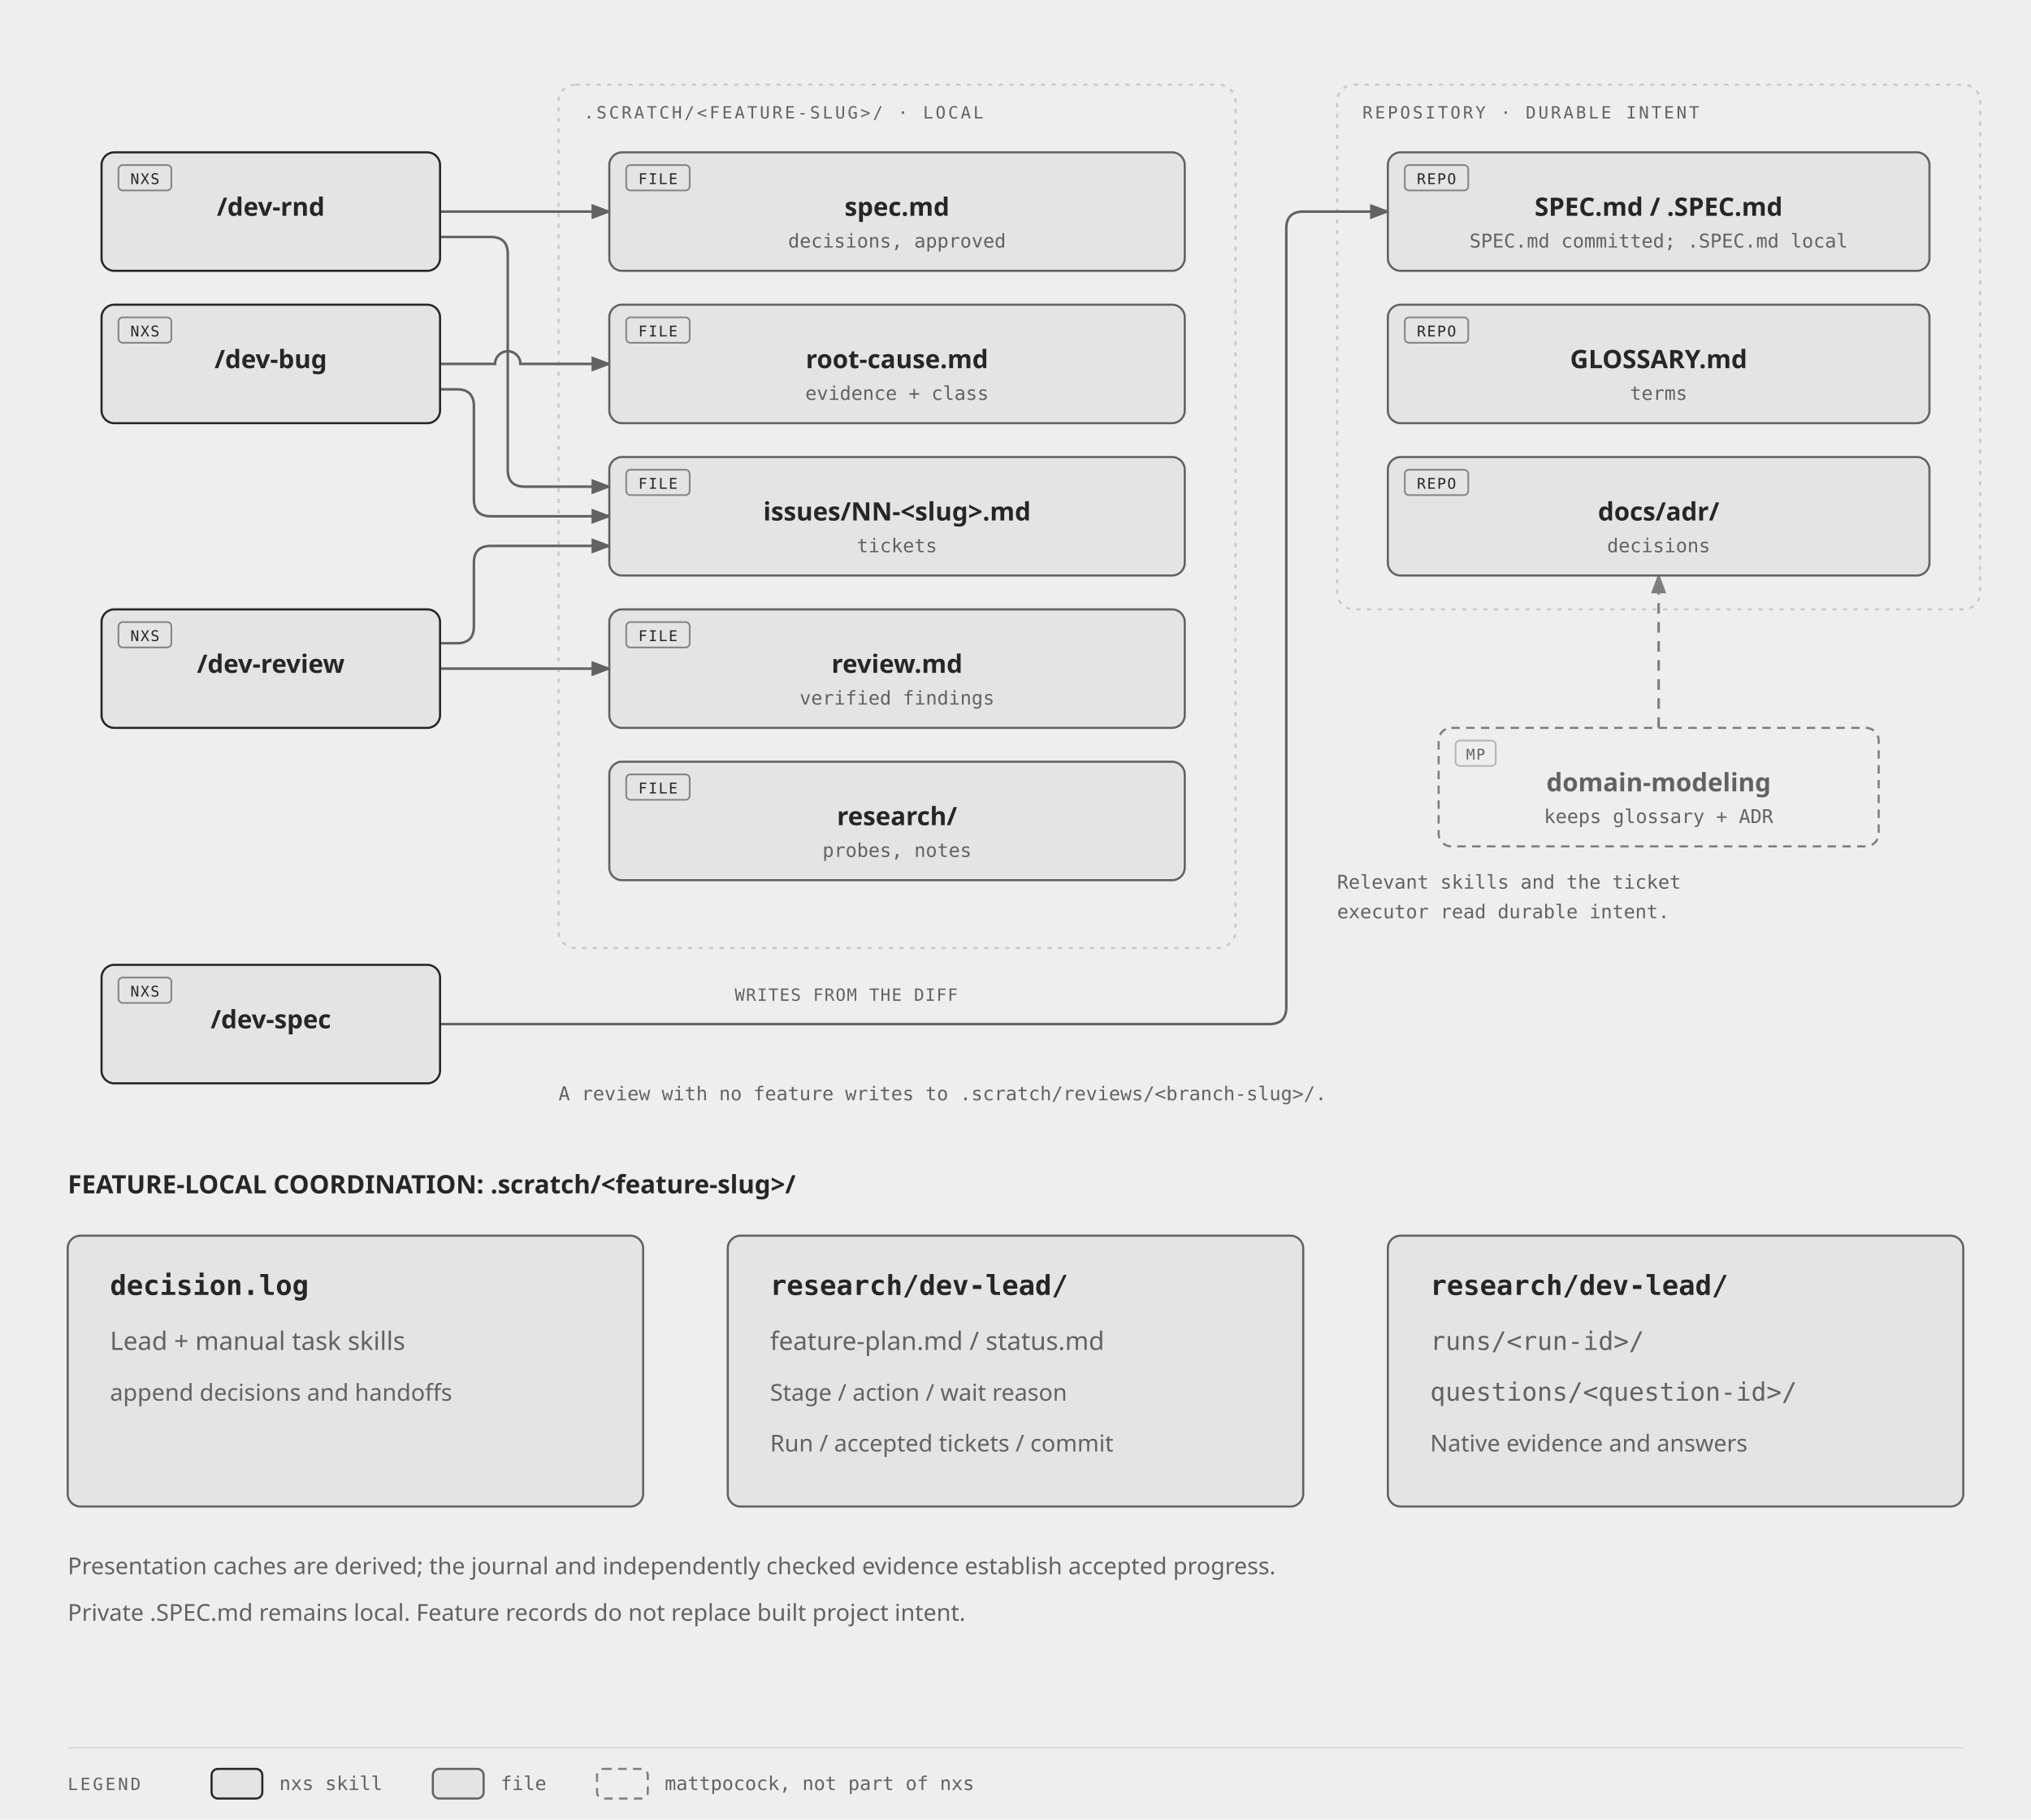
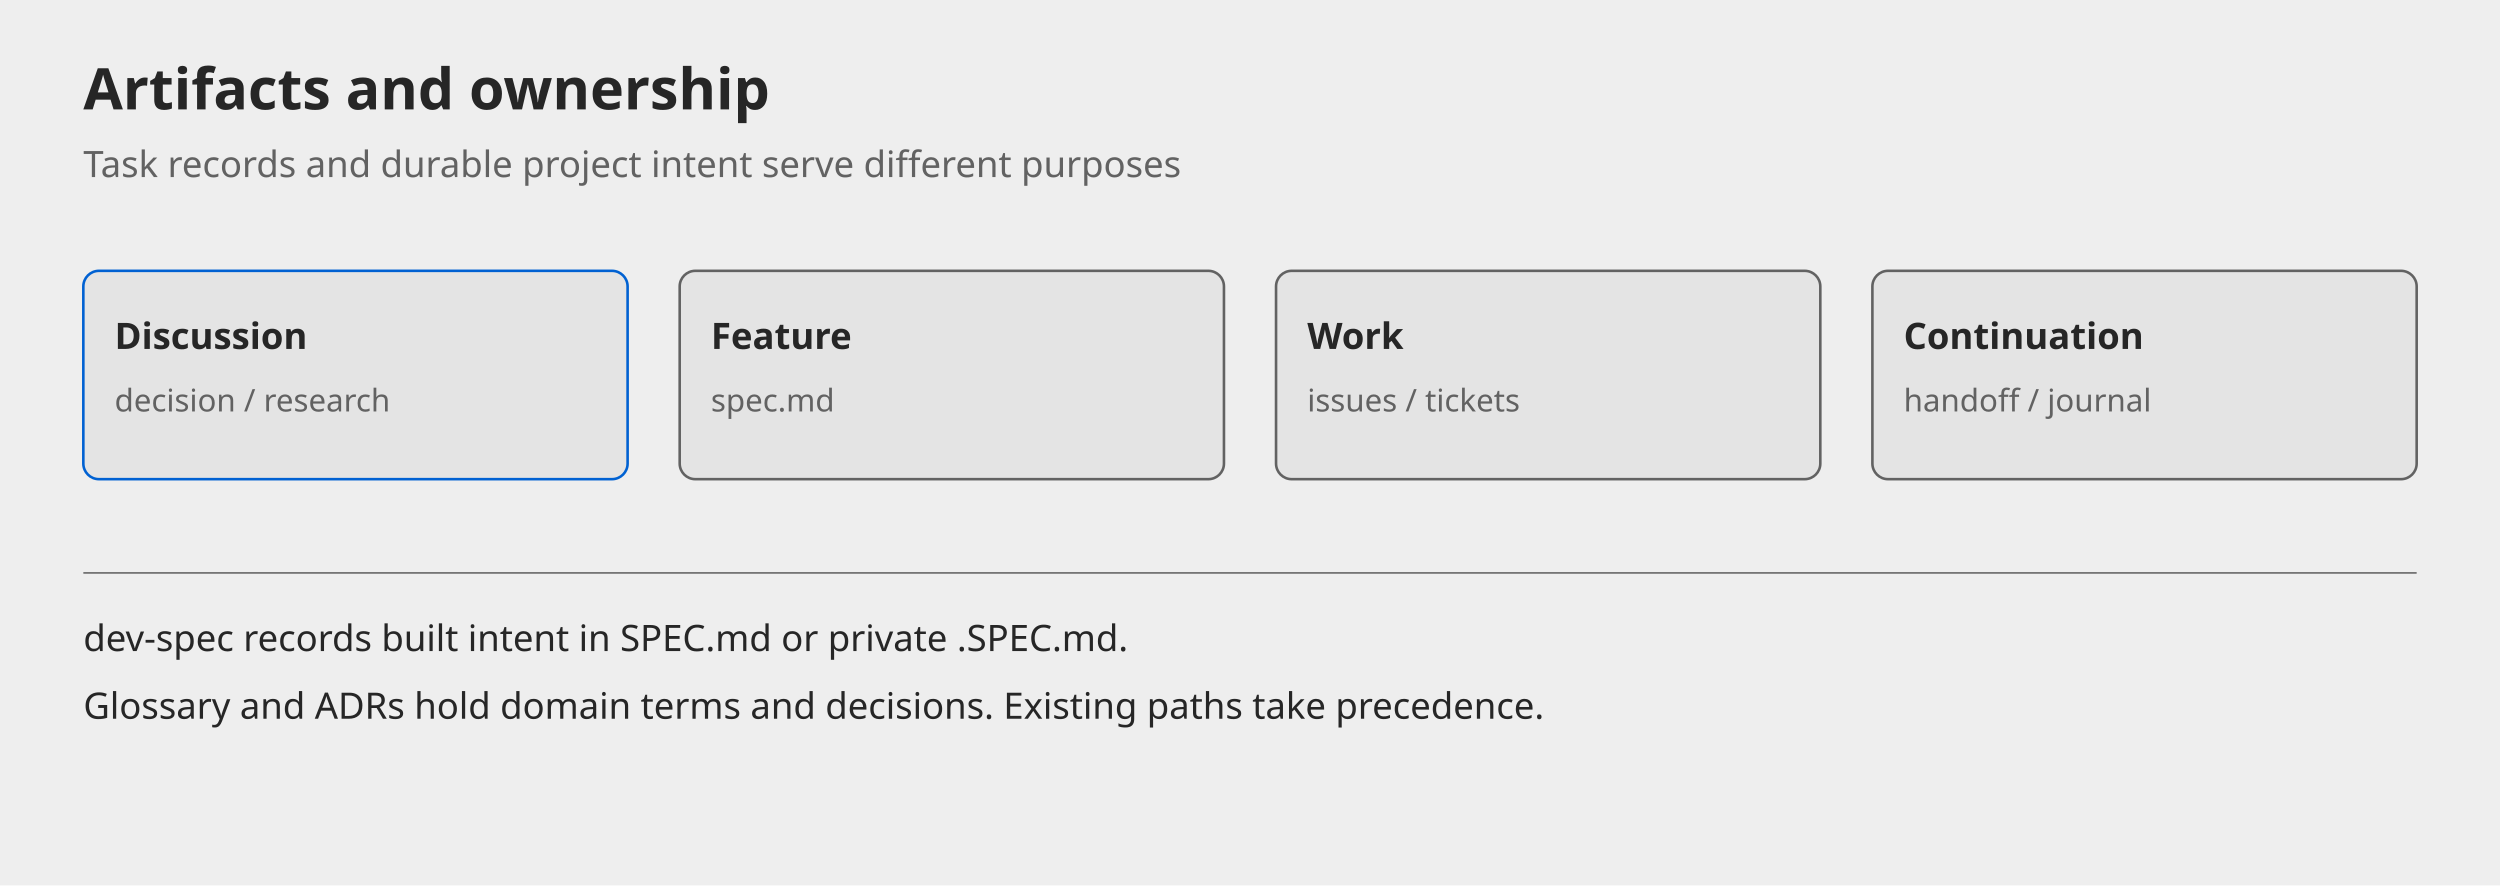
- <svg xmlns="http://www.w3.org/2000/svg" viewBox="0 0 960 860" role="img" aria-labelledby="nxs-artifacts-light-title nxs-artifacts-light-desc" id="nxs-artifacts-light-root">
+ <svg xmlns="http://www.w3.org/2000/svg" viewBox="0 0 960 340" role="img" aria-labelledby="nxs-artifacts-light-title nxs-artifacts-light-desc">
  <defs>
-     <marker id="nxs-artifacts-light-arrow" markerWidth="8" markerHeight="6" refX="7" refY="3" orient="auto">
-       <polygon points="0 0, 8 3, 0 6" fill="#626262" />
-     </marker>
-     <marker id="nxs-artifacts-light-arrow-accent" markerWidth="8" markerHeight="6" refX="7" refY="3" orient="auto">
-       <polygon points="0 0, 8 3, 0 6" fill="#b73800" />
-     </marker>
-     <marker id="nxs-artifacts-light-arrow-link" markerWidth="8" markerHeight="6" refX="7" refY="3" orient="auto">
-       <polygon points="0 0, 8 3, 0 6" fill="#0061d2" />
-     </marker>
-     <marker id="nxs-artifacts-light-arrow-soft" markerWidth="8" markerHeight="6" refX="7" refY="3" orient="auto">
-       <polygon points="0 0, 8 3, 0 6" fill="#7e7e7e" />
+     <marker id="nxs-artifacts-light-arrow" markerWidth="8" markerHeight="8" refX="7" refY="4" orient="auto">
+       <path d="M0 0 L8 4 L0 8 Z" fill="#626262" />
    </marker>
  </defs>
-   <rect width="100%" height="100%" fill="#eeeeee" />
-   <rect x="264" y="40" width="320" height="408" rx="8" fill="none" stroke="rgba(38,38,38,0.18)" stroke-width="1" stroke-dasharray="2,3" />
-   <text x="276" y="56" fill="#626262" font-size="8" font-family="'Geist Mono', ui-monospace, monospace" letter-spacing="0.14em">.SCRATCH/&lt;FEATURE-SLUG&gt;/ · LOCAL</text>
-   <rect x="632" y="40" width="304" height="248" rx="8" fill="none" stroke="rgba(38,38,38,0.18)" stroke-width="1" stroke-dasharray="2,3" />
-   <text x="644" y="56" fill="#626262" font-size="8" font-family="'Geist Mono', ui-monospace, monospace" letter-spacing="0.14em">REPOSITORY · DURABLE INTENT</text>
-   <path d="M 208 100 L 288 100" fill="none" stroke="#626262" stroke-width="1.2" marker-end="url(#nxs-artifacts-light-arrow)" />
-   <path d="M 208 112 L 232 112 Q 240 112 240 120 L 240 222 Q 240 230 248 230 L 288 230" fill="none" stroke="#626262" stroke-width="1.2" marker-end="url(#nxs-artifacts-light-arrow)" />
-   <path d="M 208 172 L 234 172 A 6 6 0 0 1 246 172 L 288 172" fill="none" stroke="#626262" stroke-width="1.2" marker-end="url(#nxs-artifacts-light-arrow)" />
-   <path d="M 208 184 L 216 184 Q 224 184 224 192 L 224 236 Q 224 244 232 244 L 288 244" fill="none" stroke="#626262" stroke-width="1.2" marker-end="url(#nxs-artifacts-light-arrow)" />
-   <path d="M 208 316 L 288 316" fill="none" stroke="#626262" stroke-width="1.2" marker-end="url(#nxs-artifacts-light-arrow)" />
-   <path d="M 208 304 L 216 304 Q 224 304 224 296 L 224 266 Q 224 258 232 258 L 288 258" fill="none" stroke="#626262" stroke-width="1.2" marker-end="url(#nxs-artifacts-light-arrow)" />
-   <path d="M 208 484 L 600 484 Q 608 484 608 476 L 608 108 Q 608 100 616 100 L 656 100" fill="none" stroke="#626262" stroke-width="1.2" marker-end="url(#nxs-artifacts-light-arrow)" />
-   <path d="M 784 344 L 784 272" fill="none" stroke="#7e7e7e" stroke-width="1.2" stroke-dasharray="5,4" marker-end="url(#nxs-artifacts-light-arrow-soft)" />
-   <rect x="342" y="464" width="116" height="12" rx="2" fill="#eeeeee" />
-   <text x="400" y="473" fill="#626262" font-size="8" font-family="'Geist Mono', ui-monospace, monospace" text-anchor="middle" letter-spacing="0.06em">WRITES FROM THE DIFF</text>
-   <rect x="48" y="72" width="160" height="56" rx="6" fill="#eeeeee" />
-   <rect x="48" y="72" width="160" height="56" rx="6" fill="#e4e4e4" stroke="#262626" stroke-width="1" />
-   <rect x="56" y="78" width="25" height="12" rx="2" fill="transparent" stroke="#262626" stroke-opacity="0.5" stroke-width="0.8" />
-   <text x="68.5" y="87" fill="#262626" font-size="7" font-family="'Geist Mono', ui-monospace, monospace" text-anchor="middle" letter-spacing="0.08em">NXS</text>
-   <text x="128" y="102" fill="#262626" font-size="12" font-weight="600" font-family="'Geist', system-ui, sans-serif" text-anchor="middle">/dev-rnd</text>
-   <rect x="48" y="144" width="160" height="56" rx="6" fill="#eeeeee" />
-   <rect x="48" y="144" width="160" height="56" rx="6" fill="#e4e4e4" stroke="#262626" stroke-width="1" />
-   <rect x="56" y="150" width="25" height="12" rx="2" fill="transparent" stroke="#262626" stroke-opacity="0.5" stroke-width="0.8" />
-   <text x="68.5" y="159" fill="#262626" font-size="7" font-family="'Geist Mono', ui-monospace, monospace" text-anchor="middle" letter-spacing="0.08em">NXS</text>
-   <text x="128" y="174" fill="#262626" font-size="12" font-weight="600" font-family="'Geist', system-ui, sans-serif" text-anchor="middle">/dev-bug</text>
-   <rect x="48" y="288" width="160" height="56" rx="6" fill="#eeeeee" />
-   <rect x="48" y="288" width="160" height="56" rx="6" fill="#e4e4e4" stroke="#262626" stroke-width="1" />
-   <rect x="56" y="294" width="25" height="12" rx="2" fill="transparent" stroke="#262626" stroke-opacity="0.5" stroke-width="0.8" />
-   <text x="68.5" y="303" fill="#262626" font-size="7" font-family="'Geist Mono', ui-monospace, monospace" text-anchor="middle" letter-spacing="0.08em">NXS</text>
-   <text x="128" y="318" fill="#262626" font-size="12" font-weight="600" font-family="'Geist', system-ui, sans-serif" text-anchor="middle">/dev-review</text>
-   <rect x="48" y="456" width="160" height="56" rx="6" fill="#eeeeee" />
-   <rect x="48" y="456" width="160" height="56" rx="6" fill="#e4e4e4" stroke="#262626" stroke-width="1" />
-   <rect x="56" y="462" width="25" height="12" rx="2" fill="transparent" stroke="#262626" stroke-opacity="0.5" stroke-width="0.8" />
-   <text x="68.5" y="471" fill="#262626" font-size="7" font-family="'Geist Mono', ui-monospace, monospace" text-anchor="middle" letter-spacing="0.08em">NXS</text>
-   <text x="128" y="486" fill="#262626" font-size="12" font-weight="600" font-family="'Geist', system-ui, sans-serif" text-anchor="middle">/dev-spec</text>
-   <rect x="288" y="72" width="272" height="56" rx="6" fill="#eeeeee" />
-   <rect x="288" y="72" width="272" height="56" rx="6" fill="rgba(38,38,38,0.05)" stroke="#626262" stroke-width="1" />
-   <rect x="296" y="78" width="30" height="12" rx="2" fill="transparent" stroke="#262626" stroke-opacity="0.5" stroke-width="0.8" />
-   <text x="311" y="87" fill="#262626" font-size="7" font-family="'Geist Mono', ui-monospace, monospace" text-anchor="middle" letter-spacing="0.08em">FILE</text>
-   <text x="424" y="102" fill="#262626" font-size="12" font-weight="600" font-family="'Geist', system-ui, sans-serif" text-anchor="middle">spec.md</text>
-   <text x="424" y="117" fill="#626262" font-size="9" font-family="'Geist Mono', ui-monospace, monospace" text-anchor="middle">decisions, approved</text>
-   <rect x="288" y="144" width="272" height="56" rx="6" fill="#eeeeee" />
-   <rect x="288" y="144" width="272" height="56" rx="6" fill="rgba(38,38,38,0.05)" stroke="#626262" stroke-width="1" />
-   <rect x="296" y="150" width="30" height="12" rx="2" fill="transparent" stroke="#262626" stroke-opacity="0.5" stroke-width="0.8" />
-   <text x="311" y="159" fill="#262626" font-size="7" font-family="'Geist Mono', ui-monospace, monospace" text-anchor="middle" letter-spacing="0.08em">FILE</text>
-   <text x="424" y="174" fill="#262626" font-size="12" font-weight="600" font-family="'Geist', system-ui, sans-serif" text-anchor="middle">root-cause.md</text>
-   <text x="424" y="189" fill="#626262" font-size="9" font-family="'Geist Mono', ui-monospace, monospace" text-anchor="middle">evidence + class</text>
-   <rect x="288" y="216" width="272" height="56" rx="6" fill="#eeeeee" />
-   <rect x="288" y="216" width="272" height="56" rx="6" fill="rgba(38,38,38,0.05)" stroke="#626262" stroke-width="1" />
-   <rect x="296" y="222" width="30" height="12" rx="2" fill="transparent" stroke="#262626" stroke-opacity="0.5" stroke-width="0.8" />
-   <text x="311" y="231" fill="#262626" font-size="7" font-family="'Geist Mono', ui-monospace, monospace" text-anchor="middle" letter-spacing="0.08em">FILE</text>
-   <text x="424" y="246" fill="#262626" font-size="12" font-weight="600" font-family="'Geist', system-ui, sans-serif" text-anchor="middle">issues/NN-&lt;slug&gt;.md</text>
-   <text x="424" y="261" fill="#626262" font-size="9" font-family="'Geist Mono', ui-monospace, monospace" text-anchor="middle">tickets</text>
-   <rect x="288" y="288" width="272" height="56" rx="6" fill="#eeeeee" />
-   <rect x="288" y="288" width="272" height="56" rx="6" fill="rgba(38,38,38,0.05)" stroke="#626262" stroke-width="1" />
-   <rect x="296" y="294" width="30" height="12" rx="2" fill="transparent" stroke="#262626" stroke-opacity="0.5" stroke-width="0.8" />
-   <text x="311" y="303" fill="#262626" font-size="7" font-family="'Geist Mono', ui-monospace, monospace" text-anchor="middle" letter-spacing="0.08em">FILE</text>
-   <text x="424" y="318" fill="#262626" font-size="12" font-weight="600" font-family="'Geist', system-ui, sans-serif" text-anchor="middle">review.md</text>
-   <text x="424" y="333" fill="#626262" font-size="9" font-family="'Geist Mono', ui-monospace, monospace" text-anchor="middle">verified findings</text>
-   <rect x="288" y="360" width="272" height="56" rx="6" fill="#eeeeee" />
-   <rect x="288" y="360" width="272" height="56" rx="6" fill="rgba(38,38,38,0.05)" stroke="#626262" stroke-width="1" />
-   <rect x="296" y="366" width="30" height="12" rx="2" fill="transparent" stroke="#262626" stroke-opacity="0.5" stroke-width="0.8" />
-   <text x="311" y="375" fill="#262626" font-size="7" font-family="'Geist Mono', ui-monospace, monospace" text-anchor="middle" letter-spacing="0.08em">FILE</text>
-   <text x="424" y="390" fill="#262626" font-size="12" font-weight="600" font-family="'Geist', system-ui, sans-serif" text-anchor="middle">research/</text>
-   <text x="424" y="405" fill="#626262" font-size="9" font-family="'Geist Mono', ui-monospace, monospace" text-anchor="middle">probes, notes</text>
-   <rect x="656" y="72" width="256" height="56" rx="6" fill="#eeeeee" />
-   <rect x="656" y="72" width="256" height="56" rx="6" fill="rgba(38,38,38,0.05)" stroke="#626262" stroke-width="1" />
-   <rect x="664" y="78" width="30" height="12" rx="2" fill="transparent" stroke="#262626" stroke-opacity="0.5" stroke-width="0.8" />
-   <text x="679" y="87" fill="#262626" font-size="7" font-family="'Geist Mono', ui-monospace, monospace" text-anchor="middle" letter-spacing="0.08em">REPO</text>
-   <text x="784" y="102" fill="#262626" font-size="12" font-weight="600" font-family="'Geist', system-ui, sans-serif" text-anchor="middle">SPEC.md / .SPEC.md</text>
-   <text x="784" y="117" fill="#626262" font-size="9" font-family="'Geist Mono', ui-monospace, monospace" text-anchor="middle">SPEC.md committed; .SPEC.md local</text>
-   <rect x="656" y="144" width="256" height="56" rx="6" fill="#eeeeee" />
-   <rect x="656" y="144" width="256" height="56" rx="6" fill="rgba(38,38,38,0.05)" stroke="#626262" stroke-width="1" />
-   <rect x="664" y="150" width="30" height="12" rx="2" fill="transparent" stroke="#262626" stroke-opacity="0.5" stroke-width="0.8" />
-   <text x="679" y="159" fill="#262626" font-size="7" font-family="'Geist Mono', ui-monospace, monospace" text-anchor="middle" letter-spacing="0.08em">REPO</text>
-   <text x="784" y="174" fill="#262626" font-size="12" font-weight="600" font-family="'Geist', system-ui, sans-serif" text-anchor="middle">GLOSSARY.md</text>
-   <text x="784" y="189" fill="#626262" font-size="9" font-family="'Geist Mono', ui-monospace, monospace" text-anchor="middle">terms</text>
-   <rect x="656" y="216" width="256" height="56" rx="6" fill="#eeeeee" />
-   <rect x="656" y="216" width="256" height="56" rx="6" fill="rgba(38,38,38,0.05)" stroke="#626262" stroke-width="1" />
-   <rect x="664" y="222" width="30" height="12" rx="2" fill="transparent" stroke="#262626" stroke-opacity="0.5" stroke-width="0.8" />
-   <text x="679" y="231" fill="#262626" font-size="7" font-family="'Geist Mono', ui-monospace, monospace" text-anchor="middle" letter-spacing="0.08em">REPO</text>
-   <text x="784" y="246" fill="#262626" font-size="12" font-weight="600" font-family="'Geist', system-ui, sans-serif" text-anchor="middle">docs/adr/</text>
-   <text x="784" y="261" fill="#626262" font-size="9" font-family="'Geist Mono', ui-monospace, monospace" text-anchor="middle">decisions</text>
-   <rect x="680" y="344" width="208" height="56" rx="6" fill="#eeeeee" />
-   <rect x="680" y="344" width="208" height="56" rx="6" fill="#eeeeee" stroke="#7e7e7e" stroke-width="1" stroke-dasharray="4,3" />
-   <rect x="688" y="350" width="19" height="12" rx="2" fill="transparent" stroke="#7e7e7e" stroke-opacity="0.5" stroke-width="0.8" />
-   <text x="697.5" y="359" fill="#626262" font-size="7" font-family="'Geist Mono', ui-monospace, monospace" text-anchor="middle" letter-spacing="0.08em">MP</text>
-   <text x="784" y="374" fill="#626262" font-size="12" font-weight="600" font-family="'Geist', system-ui, sans-serif" text-anchor="middle">domain-modeling</text>
-   <text x="784" y="389" fill="#626262" font-size="9" font-family="'Geist Mono', ui-monospace, monospace" text-anchor="middle">keeps glossary + ADR</text>
-   <text x="632" y="420" fill="#626262" font-size="9" font-family="'Geist Mono', ui-monospace, monospace">Relevant skills and the ticket</text>
-   <text x="632" y="434" fill="#626262" font-size="9" font-family="'Geist Mono', ui-monospace, monospace">executor read durable intent.</text>
-   <text x="264" y="520" fill="#626262" font-size="9" font-family="'Geist Mono', ui-monospace, monospace">A review with no feature writes to .scratch/reviews/&lt;branch-slug&gt;/.</text>
-   <text x="32" y="564" fill="#262626" font-size="12" font-family="'Geist', system-ui, sans-serif" font-weight="600">FEATURE-LOCAL COORDINATION: .scratch/&lt;feature-slug&gt;/</text>
-   <rect x="32" y="584" width="272" height="128" rx="6" fill="#e4e4e4" stroke="#626262" stroke-width="1" />
-   <rect x="344" y="584" width="272" height="128" rx="6" fill="#e4e4e4" stroke="#626262" stroke-width="1" />
-   <rect x="656" y="584" width="272" height="128" rx="6" fill="#e4e4e4" stroke="#626262" stroke-width="1" />
-   <text x="52" y="612" fill="#262626" font-size="13" font-family="'Geist Mono', ui-monospace, monospace" font-weight="600">decision.log</text>
-   <text x="52" y="638" fill="#626262" font-size="12" font-family="'Geist', system-ui, sans-serif">Lead + manual task skills</text>
-   <text x="52" y="662" fill="#626262" font-size="11" font-family="'Geist', system-ui, sans-serif">append decisions and handoffs</text>
-   <text x="364" y="612" fill="#262626" font-size="13" font-family="'Geist Mono', ui-monospace, monospace" font-weight="600">research/dev-lead/</text>
-   <text x="364" y="638" fill="#626262" font-size="12" font-family="'Geist', system-ui, sans-serif">feature-plan.md / status.md</text>
-   <text x="364" y="662" fill="#626262" font-size="11" font-family="'Geist', system-ui, sans-serif">Stage / action / wait reason</text>
-   <text x="364" y="686" fill="#626262" font-size="11" font-family="'Geist', system-ui, sans-serif">Run / accepted tickets / commit</text>
-   <text x="676" y="612" fill="#262626" font-size="13" font-family="'Geist Mono', ui-monospace, monospace" font-weight="600">research/dev-lead/</text>
-   <text x="676" y="638" fill="#626262" font-size="12" font-family="'Geist Mono', ui-monospace, monospace">runs/&lt;run-id&gt;/</text>
-   <text x="676" y="662" fill="#626262" font-size="12" font-family="'Geist Mono', ui-monospace, monospace">questions/&lt;question-id&gt;/</text>
-   <text x="676" y="686" fill="#626262" font-size="11" font-family="'Geist', system-ui, sans-serif">Native evidence and answers</text>
-   <text x="32" y="744" fill="#626262" font-size="11" font-family="'Geist', system-ui, sans-serif">Presentation caches are derived; the journal and independently checked evidence establish accepted progress.</text>
-   <text x="32" y="766" fill="#626262" font-size="11" font-family="'Geist', system-ui, sans-serif">Private .SPEC.md remains local. Feature records do not replace built project intent.</text>
-   <g transform="translate(0 280)">
-     <line x1="32" y1="546" x2="928" y2="546" stroke="rgba(38,38,38,0.1)" stroke-width="0.8" />
-     <text x="32" y="566" fill="#626262" font-size="8" font-family="'Geist Mono', ui-monospace, monospace" letter-spacing="0.14em">LEGEND</text>
-     <rect x="100" y="556" width="24" height="14" rx="3" fill="#e4e4e4" stroke="#262626" stroke-width="1" />
-     <text x="132" y="566" fill="#626262" font-size="9" font-family="'Geist Mono', ui-monospace, monospace">nxs skill</text>
-     <rect x="204.6" y="556" width="24" height="14" rx="3" fill="rgba(38,38,38,0.05)" stroke="#626262" stroke-width="1" />
-     <text x="236.6" y="566" fill="#626262" font-size="9" font-family="'Geist Mono', ui-monospace, monospace">file</text>
-     <rect x="282.2" y="556" width="24" height="14" rx="3" fill="#eeeeee" stroke="#7e7e7e" stroke-width="1" stroke-dasharray="4,3" />
-     <text x="314.2" y="566" fill="#626262" font-size="9" font-family="'Geist Mono', ui-monospace, monospace">mattpocock, not part of nxs</text>
-   </g>
+   <rect width="960" height="340" fill="#eeeeee" />
+   <text x="32" y="42" fill="#262626" font-family="system-ui, sans-serif" font-size="22" font-weight="600">Artifacts and ownership</text>
+   <text x="32" y="68" fill="#626262" font-family="system-ui, sans-serif" font-size="14">Task records and durable project intent serve different purposes</text>
+   <rect x="32" y="104" width="209" height="80" rx="6" fill="#e4e4e4" stroke="#0061d2" />
+   <text x="44" y="134" fill="#262626" font-family="system-ui, sans-serif" font-size="14" font-weight="600">Discussion</text>
+   <text x="44" y="158" fill="#626262" font-family="system-ui, sans-serif" font-size="12">decision / research</text>
+   <rect x="261" y="104" width="209" height="80" rx="6" fill="#e4e4e4" stroke="#626262" />
+   <text x="273" y="134" fill="#262626" font-family="system-ui, sans-serif" font-size="14" font-weight="600">Feature</text>
+   <text x="273" y="158" fill="#626262" font-family="system-ui, sans-serif" font-size="12">spec.md</text>
+   <rect x="490" y="104" width="209" height="80" rx="6" fill="#e4e4e4" stroke="#626262" />
+   <text x="502" y="134" fill="#262626" font-family="system-ui, sans-serif" font-size="14" font-weight="600">Work</text>
+   <text x="502" y="158" fill="#626262" font-family="system-ui, sans-serif" font-size="12">issues / tickets</text>
+   <rect x="719" y="104" width="209" height="80" rx="6" fill="#e4e4e4" stroke="#626262" />
+   <text x="731" y="134" fill="#262626" font-family="system-ui, sans-serif" font-size="14" font-weight="600">Continuation</text>
+   <text x="731" y="158" fill="#626262" font-family="system-ui, sans-serif" font-size="12">handoff / journal</text>
+   <path d="M32 220 H928" stroke="#626262" stroke-width="0.6" />
+   <text x="32" y="250" fill="#262626" font-family="system-ui, sans-serif" font-size="14">dev-spec records built intent in SPEC.md or private .SPEC.md.</text>
+   <text x="32" y="276" fill="#262626" font-family="system-ui, sans-serif" font-size="14">Glossary and ADRs hold domain terms and decisions. Existing paths take precedence.</text>
</svg>
